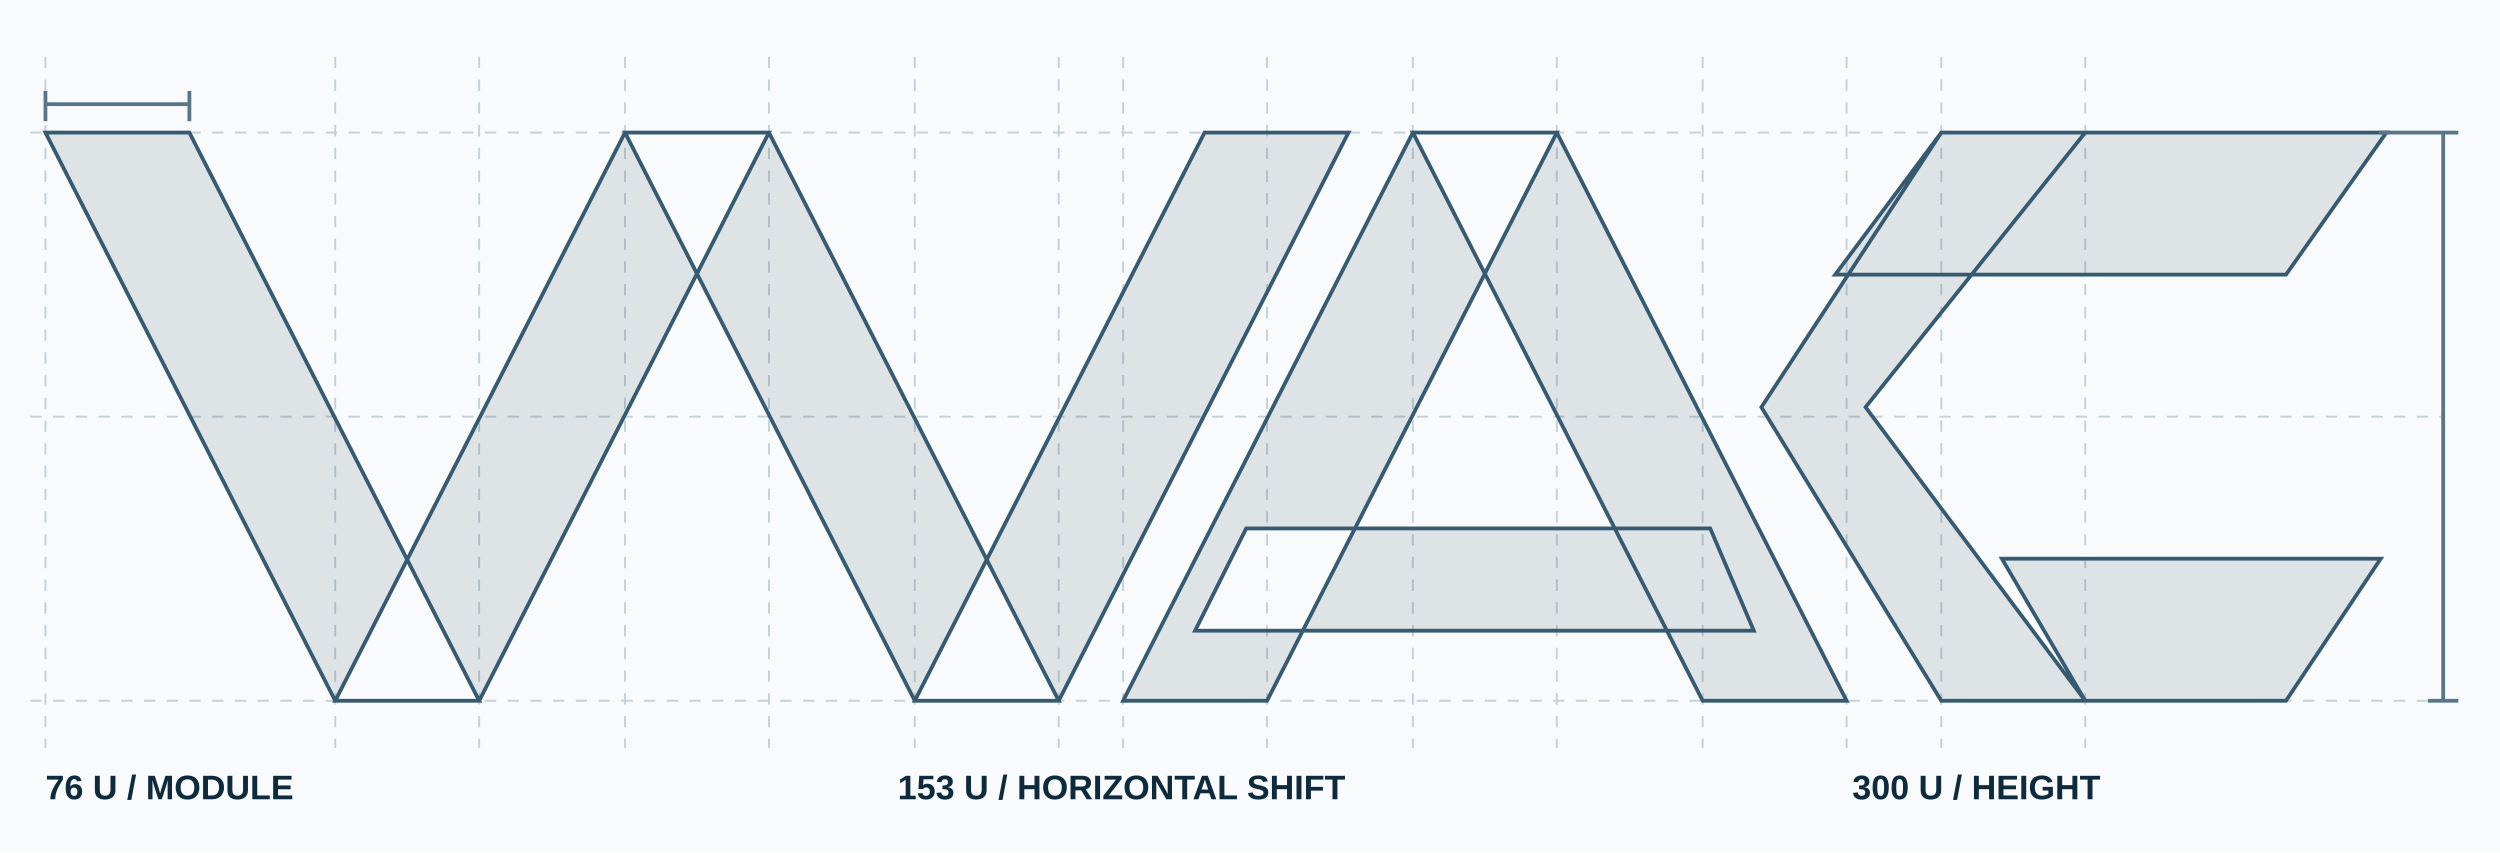
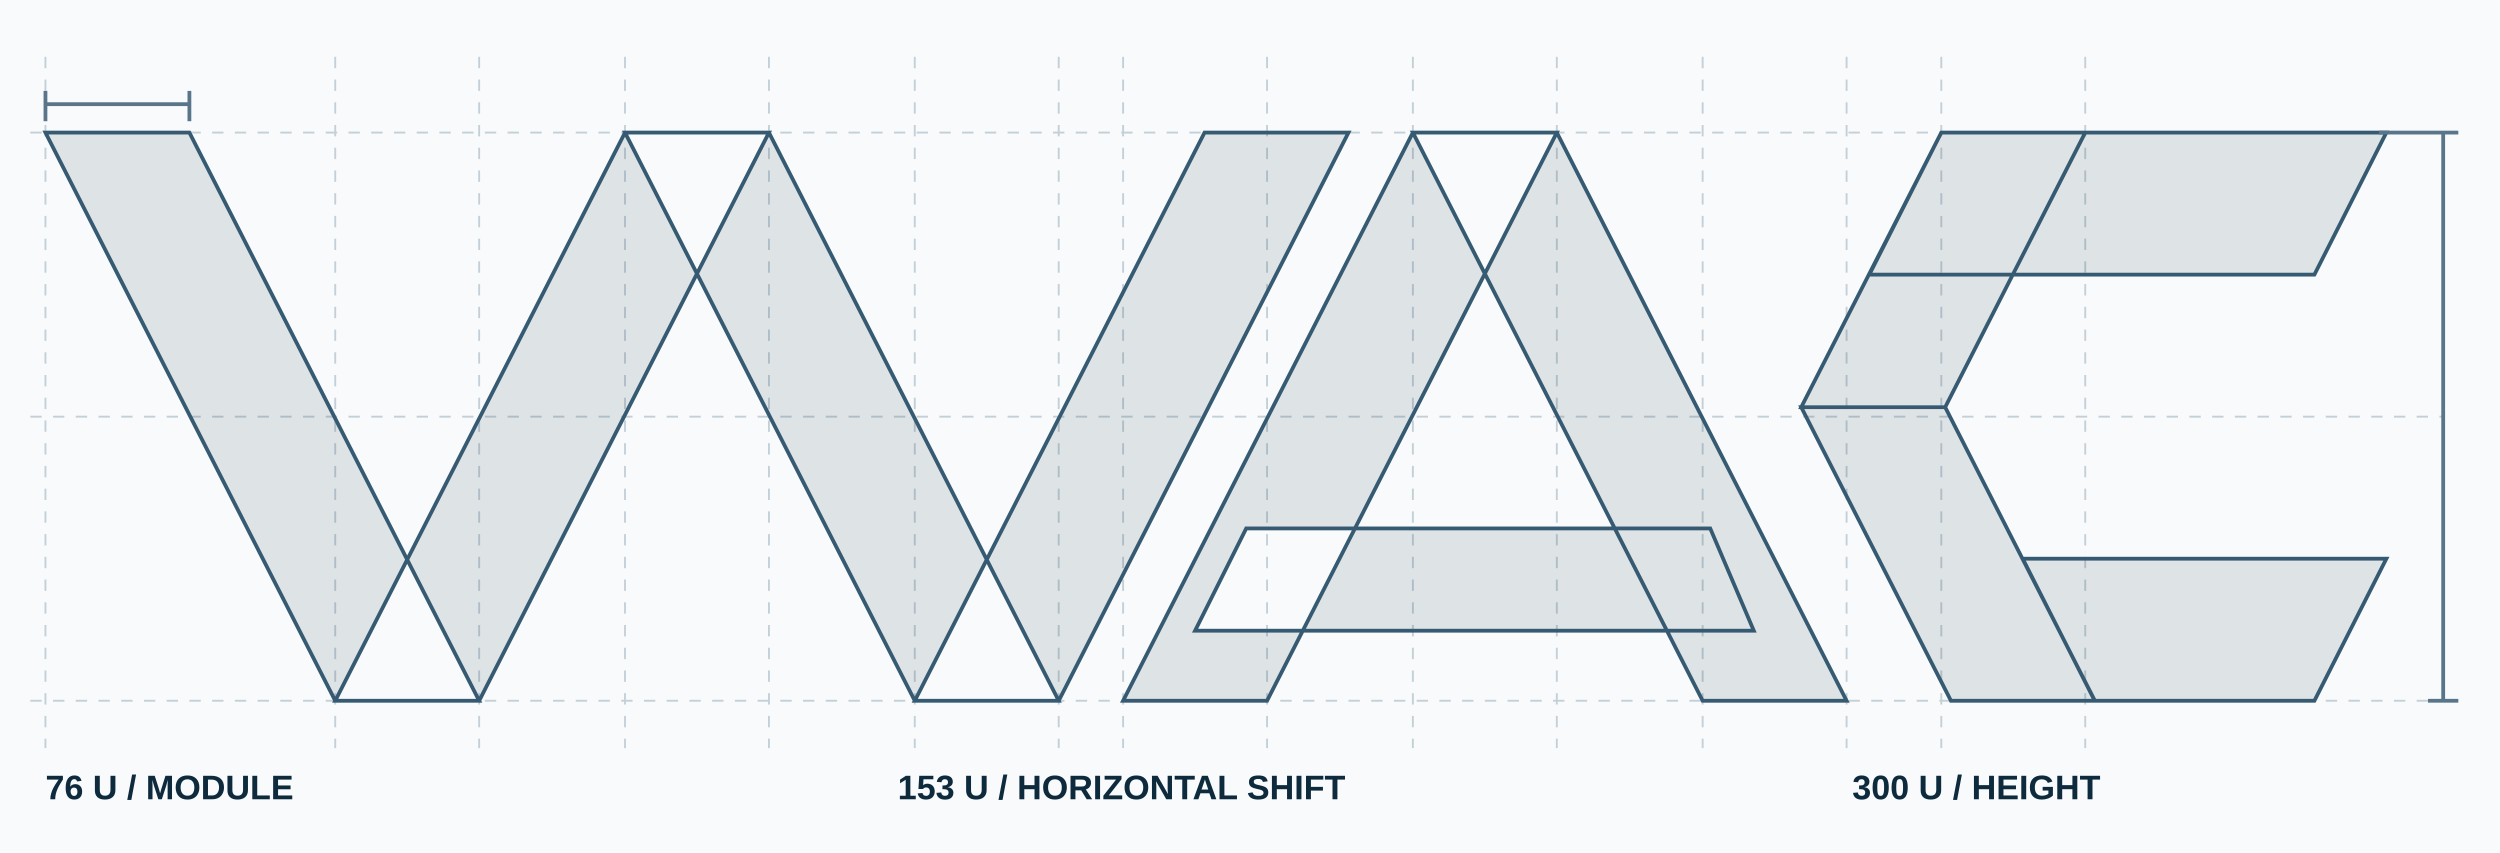
<svg xmlns="http://www.w3.org/2000/svg" viewBox="0 0 1320 450" role="img" aria-labelledby="geo-title">
  <rect width="1320" height="450" fill="#F8FAFB" />
  <g stroke="#C4D0D8" stroke-width="1" stroke-dasharray="6 6">
    <path d="M16 70H1290M16 370H1290M16 220H1290" />
    <path d="M24 30V395M177 30V395M253 30V395M330 30V395M406 30V395M483 30V395M559 30V395M593 30V395M669 30V395M746 30V395M822 30V395M899 30V395M975 30V395M1025 30V395M1101 30V395" />
  </g>
  <g transform="translate(0 50)" fill="#0E2A3D" fill-opacity=".11" stroke="#355A72" stroke-width="2">
    <path d="M24 20H100L253 320H177Z M177 320H253L406 20H330Z M330 20H406L559 320H483Z M483 320H559L712 20H636Z" />
    <path d="M658 229H903L926 283H631Z M593 320H669L822 20H746Z M746 20H822L975 320H899Z" />
-     <path d="M1025 20H1260L1207 95H969Z M1025 20H1101L985 165L1101 320H1025L930 165Z M1057 245H1257L1207 320H1101Z" />
+     <path d="M1025 20H1260L1222 95H987Z M1025 20H1101L1027.05 165H951.05Z M951.05 165H1027.05L1106.1 320H1030.1Z M1068 245H1260L1222 320H1106Z" />
  </g>
  <g font-family="Arial,Helvetica,sans-serif" font-size="18" font-weight="700" fill="#0E2A3D">
    <text x="24" y="422">76 U / MODULE</text>
    <text x="474" y="422">153 U / HORIZONTAL SHIFT</text>
    <text x="978" y="422">300 U / HEIGHT</text>
  </g>
  <path stroke="#58758A" stroke-width="2" d="M24 55H100M24 48V64M100 48V64M1256 70H1290M1290 70V370M1282 70H1298M1282 370H1298" />
</svg>
